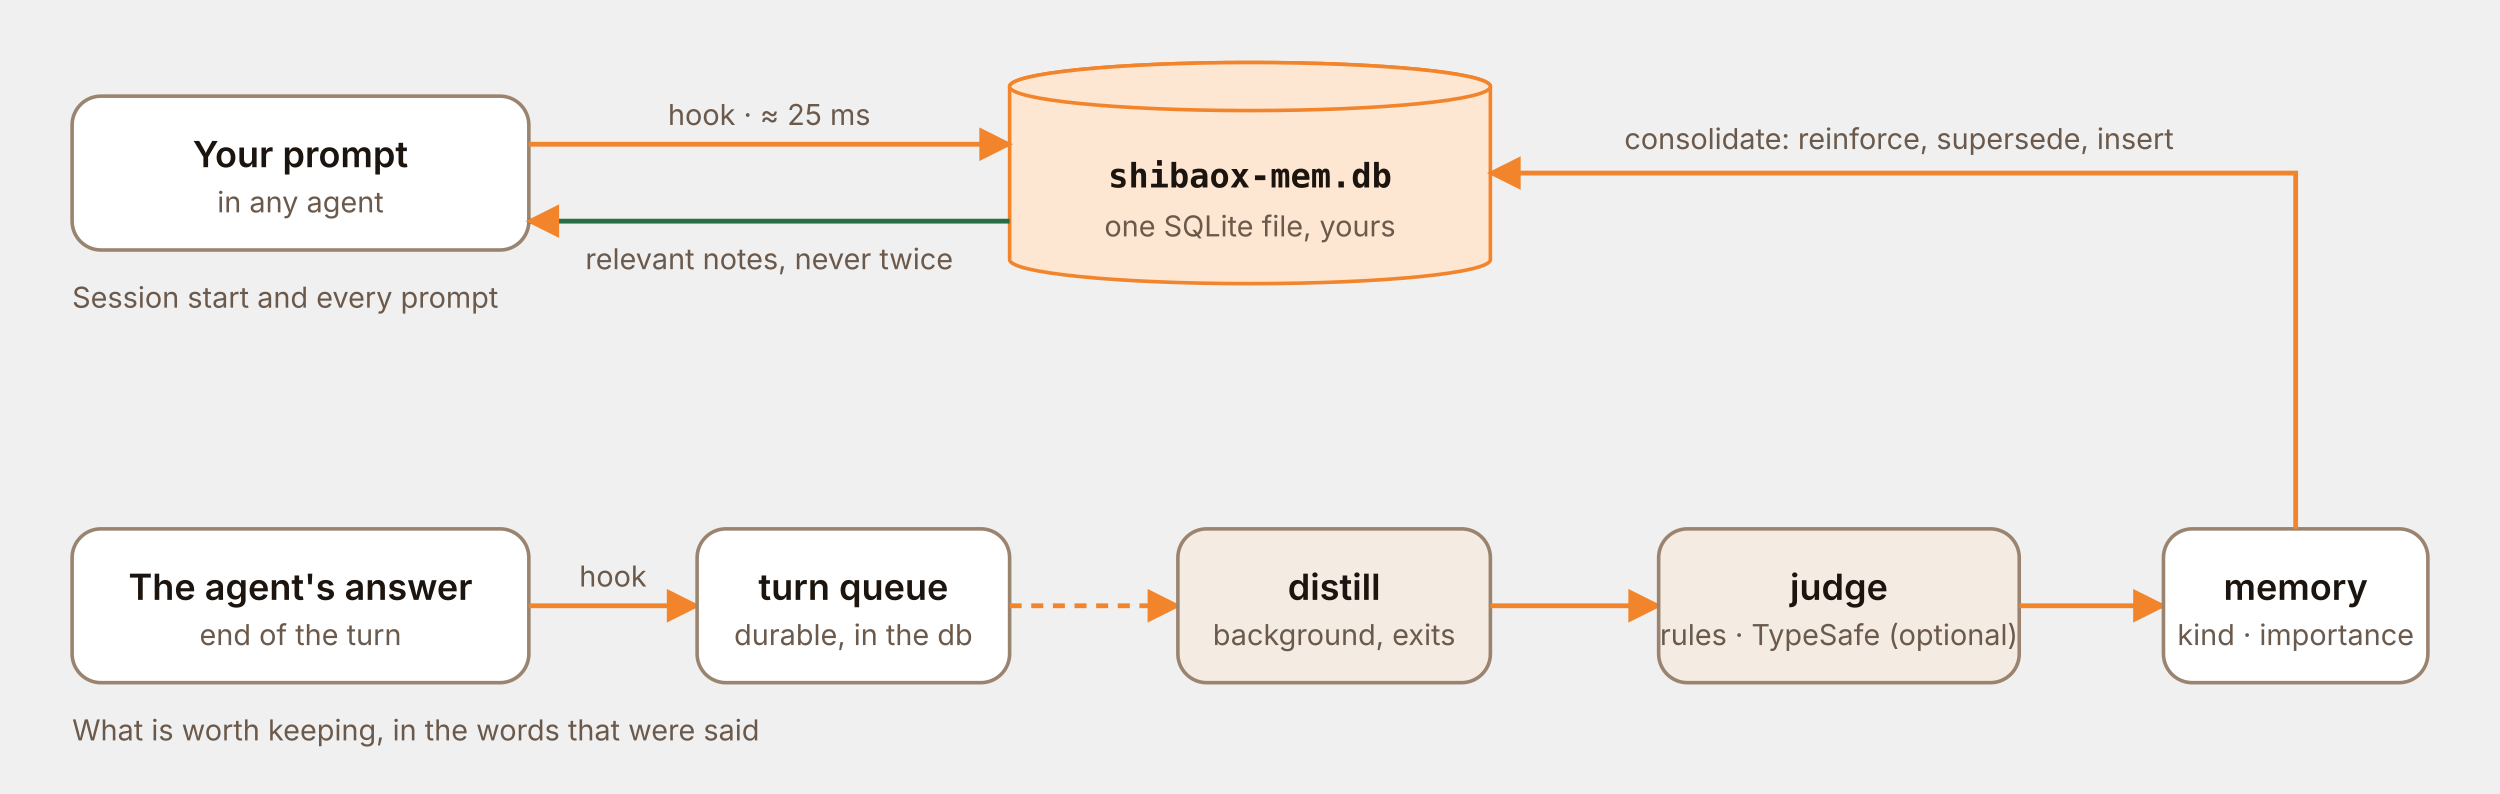
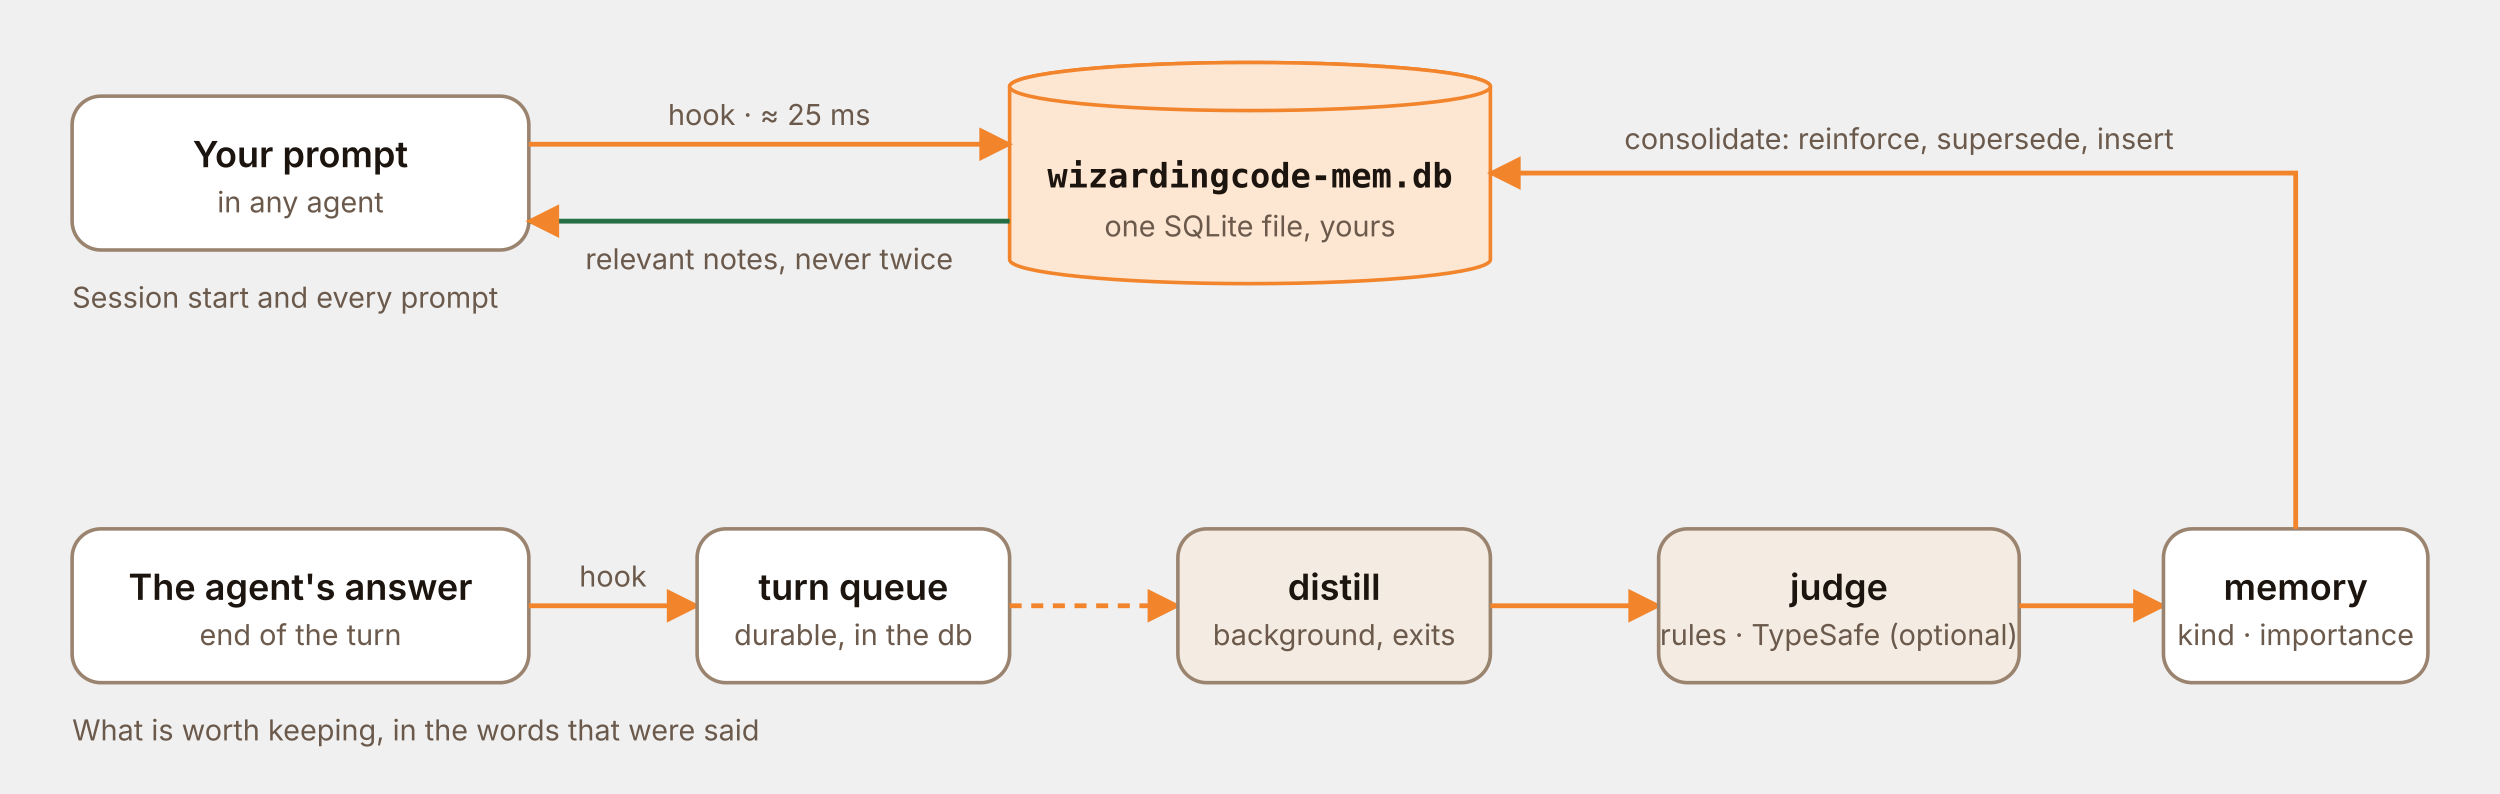
<svg xmlns="http://www.w3.org/2000/svg" viewBox="0 0 1040 330" width="1040" height="330" font-family="Geist, 'Inter', -apple-system, 'Segoe UI', Helvetica, Arial, sans-serif">
  <defs>
    <marker id="arr" viewBox="0 0 10 10" refX="9" refY="5" markerWidth="7" markerHeight="7" orient="auto-start-reverse">
      <path d="M0 0 L10 5 L0 10 z" fill="#f2842b" />
    </marker>
  </defs>
  <rect x="30" y="40" width="190" height="64" rx="12" fill="#ffffff" stroke="#9a846f" stroke-width="1.5" />
  <text x="125.0" y="64.0" text-anchor="middle" dominant-baseline="middle" font-family="Geist, 'Inter', -apple-system, 'Segoe UI', Helvetica, Arial, sans-serif" font-size="15" font-weight="600" fill="#1c140e">Your prompt</text>
  <text x="125.0" y="84.0" text-anchor="middle" dominant-baseline="middle" font-family="Geist, 'Inter', -apple-system, 'Segoe UI', Helvetica, Arial, sans-serif" font-size="12" fill="#6b5a4c">in any agent</text>
  <path d="M420 36 a100.0 10 0 0 1 200 0 v72 a100.0 10 0 0 1 -200 0 z" fill="#fde6d2" stroke="#f2842b" stroke-width="1.5" />
  <ellipse cx="520.0" cy="36" rx="100.0" ry="10" fill="#fde6d2" stroke="#f2842b" stroke-width="1.5" />
-   <text x="520.0" y="74.0" text-anchor="middle" dominant-baseline="middle" font-family="'Geist Mono', ui-monospace, SFMono-Regular, Menlo, monospace" font-size="14" font-weight="600" fill="#1c140e">shibaox-mem.db</text>
+   <text x="520.0" y="74.0" text-anchor="middle" dominant-baseline="middle" font-family="'Geist Mono', ui-monospace, SFMono-Regular, Menlo, monospace" font-size="14" font-weight="600" fill="#1c140e">wizardingcode-mem.db</text>
  <text x="520.0" y="94.0" text-anchor="middle" dominant-baseline="middle" font-family="Geist, 'Inter', -apple-system, 'Segoe UI', Helvetica, Arial, sans-serif" font-size="12" fill="#6b5a4c">one SQLite file, yours</text>
  <path d="M220 60 L420 60" stroke="#f2842b" stroke-width="2" fill="none" marker-end="url(#arr)" />
  <text x="320.0" y="52" text-anchor="middle" font-family="Geist, 'Inter', -apple-system, 'Segoe UI', Helvetica, Arial, sans-serif" font-size="12" fill="#6b5a4c">hook · ≈ 25 ms</text>
  <path d="M420 92 L220 92" stroke="#266e43" stroke-width="2" fill="none" marker-end="url(#arr)" />
  <text x="320.0" y="112" text-anchor="middle" font-family="Geist, 'Inter', -apple-system, 'Segoe UI', Helvetica, Arial, sans-serif" font-size="12" fill="#6b5a4c">relevant notes, never twice</text>
  <text x="30" y="128" text-anchor="start" font-family="Geist, 'Inter', -apple-system, 'Segoe UI', Helvetica, Arial, sans-serif" font-size="12" fill="#6b5a4c">Session start and every prompt</text>
  <rect x="30" y="220" width="190" height="64" rx="12" fill="#ffffff" stroke="#9a846f" stroke-width="1.5" />
  <text x="125.0" y="244.0" text-anchor="middle" dominant-baseline="middle" font-family="Geist, 'Inter', -apple-system, 'Segoe UI', Helvetica, Arial, sans-serif" font-size="15" font-weight="600" fill="#1c140e">The agent's answer</text>
  <text x="125.0" y="264.0" text-anchor="middle" dominant-baseline="middle" font-family="Geist, 'Inter', -apple-system, 'Segoe UI', Helvetica, Arial, sans-serif" font-size="12" fill="#6b5a4c">end of the turn</text>
  <path d="M220 252 L290 252" stroke="#f2842b" stroke-width="2" fill="none" marker-end="url(#arr)" />
  <text x="255.0" y="244" text-anchor="middle" font-family="Geist, 'Inter', -apple-system, 'Segoe UI', Helvetica, Arial, sans-serif" font-size="12" fill="#6b5a4c">hook</text>
  <rect x="290" y="220" width="130" height="64" rx="12" fill="#ffffff" stroke="#9a846f" stroke-width="1.5" />
  <text x="355.0" y="244.0" text-anchor="middle" dominant-baseline="middle" font-family="Geist, 'Inter', -apple-system, 'Segoe UI', Helvetica, Arial, sans-serif" font-size="15" font-weight="600" fill="#1c140e">turn queue</text>
  <text x="355.0" y="264.0" text-anchor="middle" dominant-baseline="middle" font-family="Geist, 'Inter', -apple-system, 'Segoe UI', Helvetica, Arial, sans-serif" font-size="12" fill="#6b5a4c">durable, in the db</text>
  <path d="M420 252 L490 252" stroke="#f2842b" stroke-width="2" fill="none" marker-end="url(#arr)" stroke-dasharray="5 4" />
  <rect x="490" y="220" width="130" height="64" rx="12" fill="#f4ece2" stroke="#9a846f" stroke-width="1.5" />
  <text x="555.0" y="244.0" text-anchor="middle" dominant-baseline="middle" font-family="Geist, 'Inter', -apple-system, 'Segoe UI', Helvetica, Arial, sans-serif" font-size="15" font-weight="600" fill="#1c140e">distill</text>
  <text x="555.0" y="264.0" text-anchor="middle" dominant-baseline="middle" font-family="Geist, 'Inter', -apple-system, 'Segoe UI', Helvetica, Arial, sans-serif" font-size="12" fill="#6b5a4c">background, exits</text>
  <path d="M620 252 L690 252" stroke="#f2842b" stroke-width="2" fill="none" marker-end="url(#arr)" />
  <rect x="690" y="220" width="150" height="64" rx="12" fill="#f4ece2" stroke="#9a846f" stroke-width="1.5" />
  <text x="765.0" y="244.0" text-anchor="middle" dominant-baseline="middle" font-family="Geist, 'Inter', -apple-system, 'Segoe UI', Helvetica, Arial, sans-serif" font-size="15" font-weight="600" fill="#1c140e">judge</text>
  <text x="765.0" y="264.0" text-anchor="middle" dominant-baseline="middle" font-family="Geist, 'Inter', -apple-system, 'Segoe UI', Helvetica, Arial, sans-serif" font-size="12" fill="#6b5a4c">rules · TypeSafe (optional)</text>
  <path d="M840 252 L900 252" stroke="#f2842b" stroke-width="2" fill="none" marker-end="url(#arr)" />
  <rect x="900" y="220" width="110" height="64" rx="12" fill="#ffffff" stroke="#9a846f" stroke-width="1.5" />
  <text x="955.0" y="244.0" text-anchor="middle" dominant-baseline="middle" font-family="Geist, 'Inter', -apple-system, 'Segoe UI', Helvetica, Arial, sans-serif" font-size="15" font-weight="600" fill="#1c140e">memory</text>
  <text x="955.0" y="264.0" text-anchor="middle" dominant-baseline="middle" font-family="Geist, 'Inter', -apple-system, 'Segoe UI', Helvetica, Arial, sans-serif" font-size="12" fill="#6b5a4c">kind · importance</text>
  <path d="M955 220 L955 72 L620 72" stroke="#f2842b" stroke-width="2" fill="none" marker-end="url(#arr)" />
  <text x="790" y="62" text-anchor="middle" font-family="Geist, 'Inter', -apple-system, 'Segoe UI', Helvetica, Arial, sans-serif" font-size="12" fill="#6b5a4c">consolidate: reinforce, supersede, insert</text>
  <text x="30" y="308" text-anchor="start" font-family="Geist, 'Inter', -apple-system, 'Segoe UI', Helvetica, Arial, sans-serif" font-size="12" fill="#6b5a4c">What is worth keeping, in the words that were said</text>
</svg>
